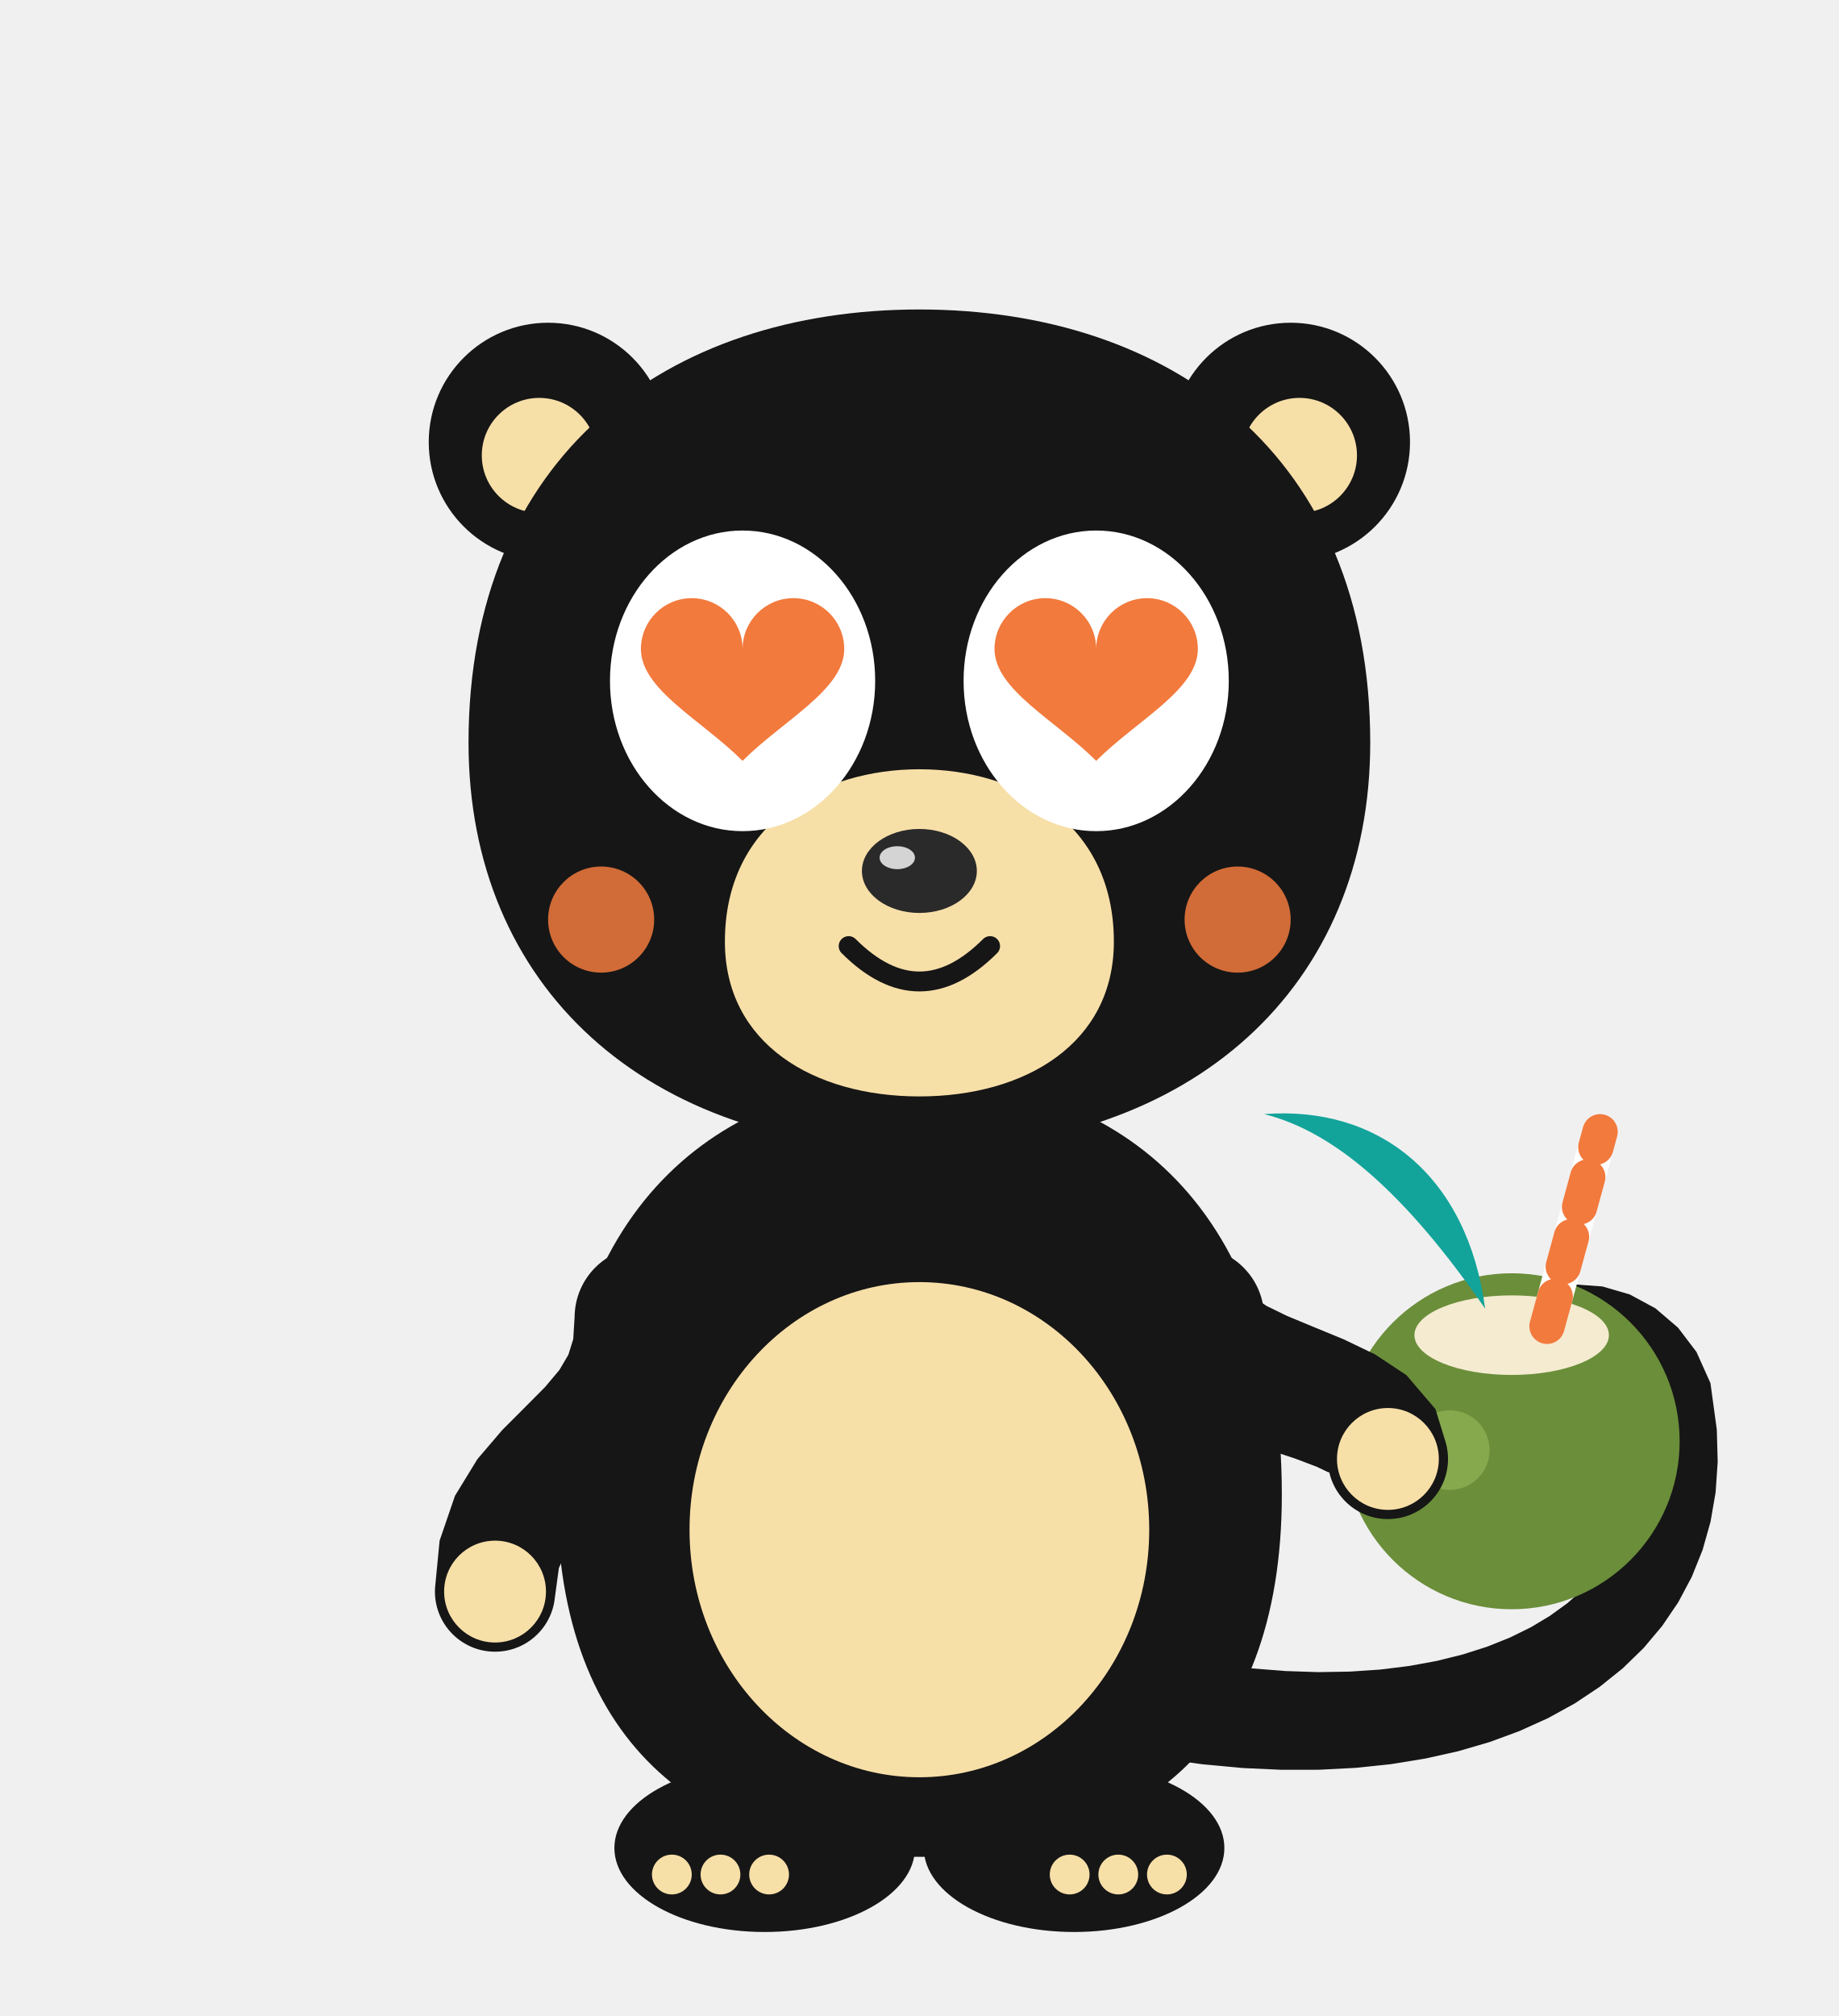
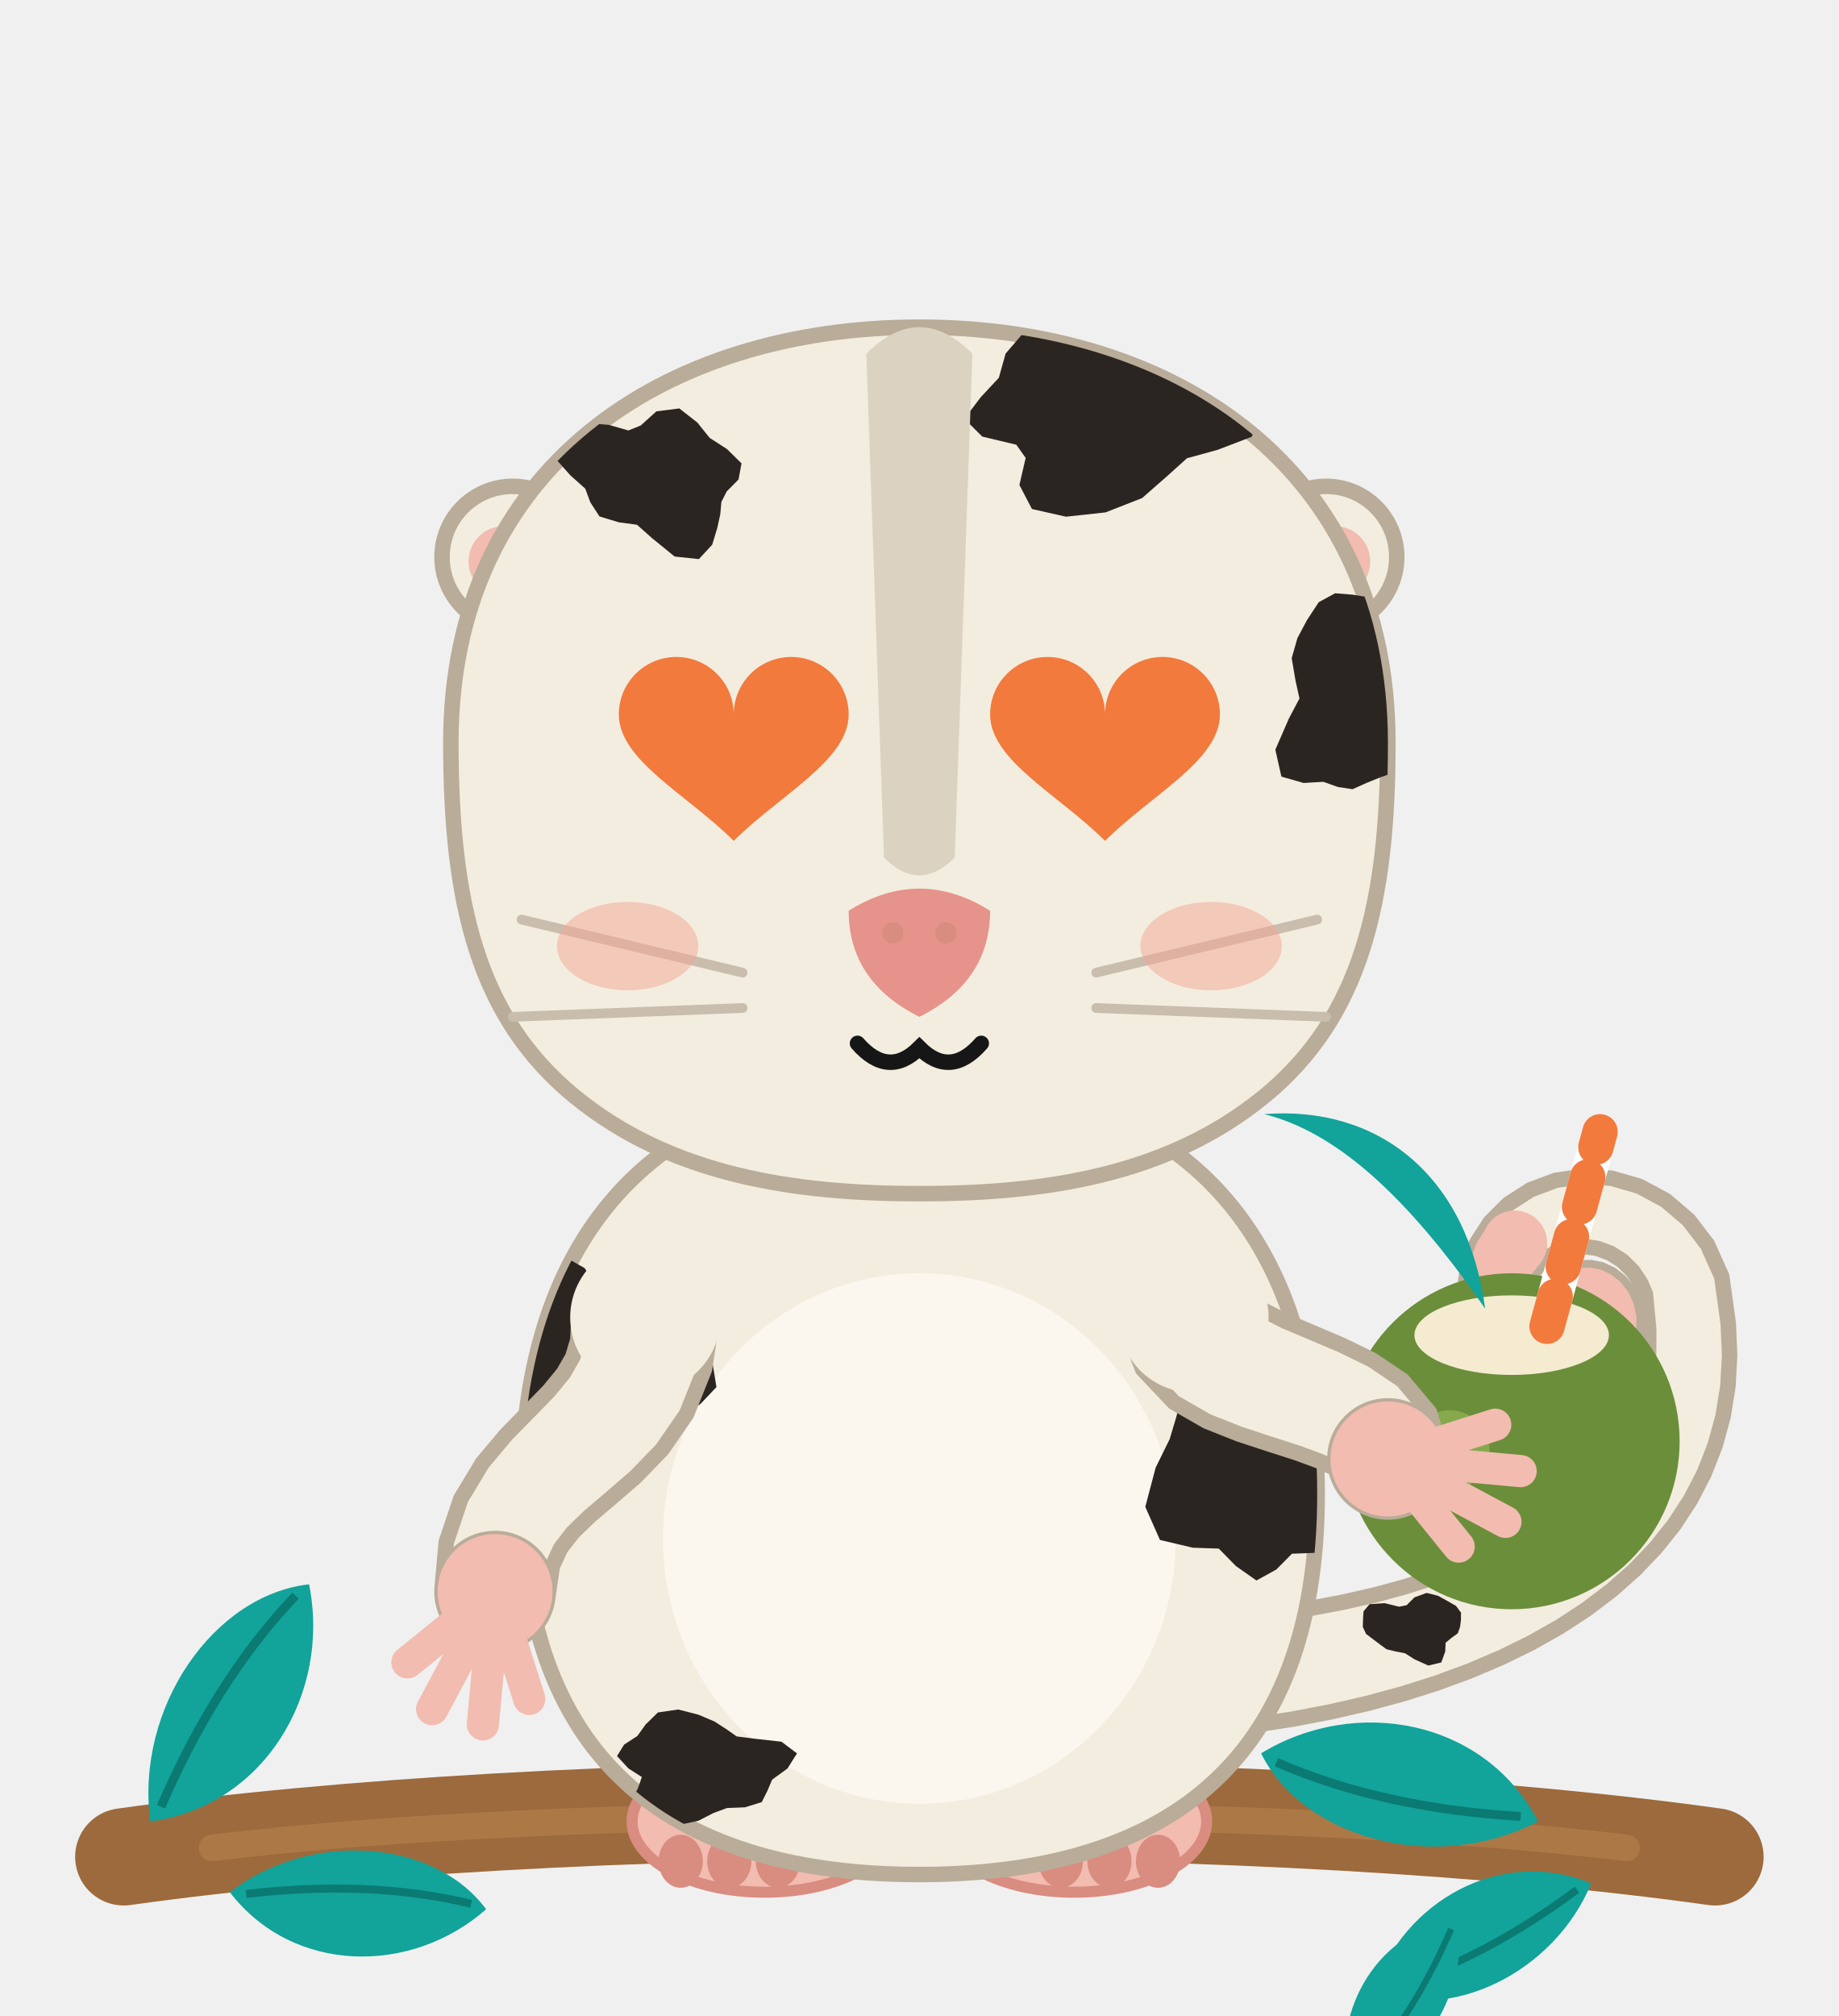
<svg xmlns="http://www.w3.org/2000/svg" viewBox="-8 -8 416 456" width="416" height="456">
-   <path d="M226.77 383.56L236.19 386.04L245.69 388.15L255.03 389.83L264.19 391.08L273.15 391.91L281.91 392.31L290.43 392.3L298.71 391.87L306.72 391.03L314.46 389.77L321.9 388.11L329.02 386.03L335.81 383.53L342.24 380.62L348.29 377.29L353.92 373.54L359.12 369.37L363.84 364.78L368.04 359.79L371.69 354.41L374.75 348.66L377.19 342.59L378.99 336.2L380.14 329.55L380.61 322.66L380.41 315.38L378.97 304.84L375.81 297.8L371.64 292.31L366.52 287.93L360.71 284.79L354.51 282.98L348.21 282.53L342.11 283.41L336.46 285.51L331.5 288.67L327.43 292.72L324.38 297.42L322.45 302.52L321.67 307.78L322.02 312.93L323.42 317.76L325.75 322.06L328.86 325.64L332.54 328.4L336.6 330.24L340.83 331.14L345.01 331.1L348.94 330.2L352.46 328.52L355.42 326.2L357.71 323.4L359.27 320.29L360.07 317.04L360.13 313.84L359.5 310.83L358.26 308.17L356.54 305.97L354.46 304.3L352.16 303.21L349.8 302.72L347.93 302.79L347.78 309.79L348.76 309.92L349.36 310.22L349.95 310.69L350.49 311.35L350.91 312.18L351.17 313.17L351.22 314.27L351.01 315.45L350.53 316.64L349.75 317.78L348.69 318.78L347.37 319.58L345.82 320.1L344.11 320.3L342.31 320.13L340.51 319.55L338.79 318.55L337.26 317.16L336 315.41L335.1 313.35L334.64 311.07L334.68 308.65L335.24 306.2L336.34 303.86L337.96 301.72L340.06 299.92L342.56 298.55L345.39 297.72L348.41 297.49L351.5 297.9L354.51 298.99L357.3 300.73L359.74 303.08L361.67 305.96L362.8 308.58L363.59 316.62L363.48 321.98L362.88 327.14L361.82 331.96L360.31 336.45L358.38 340.62L356.04 344.51L353.3 348.13L350.16 351.49L346.62 354.61L342.68 357.47L338.33 360.08L333.58 362.41L328.44 364.47L322.92 366.23L317.04 367.69L310.81 368.83L304.25 369.64L297.38 370.1L290.21 370.22L282.77 369.97L275.07 369.36L267.14 368.37L258.99 367L250.65 365.23L242.13 363.07L233.23 360.44ZM218 372a12 12 0 1 0 24 0a12 12 0 1 0 -24 0ZM344.35 306.29a3.5 3.5 0 1 0 7 0a3.5 3.5 0 1 0 -7 0Z" fill="#161616" fill-rule="nonzero" />
-   <ellipse cx="165" cy="410" rx="34" ry="19" fill="#161616" />
-   <circle cx="144" cy="416" r="4.5" fill="#F7DFA8" />
-   <circle cx="155" cy="416" r="4.5" fill="#F7DFA8" />
-   <circle cx="166" cy="416" r="4.5" fill="#F7DFA8" />
-   <ellipse cx="235" cy="410" rx="34" ry="19" fill="#161616" />
-   <circle cx="234" cy="416" r="4.5" fill="#F7DFA8" />
-   <circle cx="245" cy="416" r="4.5" fill="#F7DFA8" />
-   <circle cx="256" cy="416" r="4.5" fill="#F7DFA8" />
-   <path d="M118 330C118 262 158 236 200 236C242 236 282 262 282 330C282 388 248 412 200 412C152 412 118 388 118 330Z" fill="#161616" />
-   <ellipse cx="200" cy="338" rx="52" ry="56" fill="#F7DFA8" />
-   <path d="M122.1 288.2L121.69 294.9L120.59 298.43L118.57 301.86L115.32 305.73L110.88 310.2L105.6 315.49L100.01 322.04L94.94 330.32L91.46 340.47L90.49 350.47L117.51 353.53L118.44 346.67L120.13 342.93L122.68 339.55L126.34 335.93L131.12 331.8L136.74 326.85L142.75 320.55L148.34 312.32L152.41 301.96L153.9 291.8ZM122 290a16 16 0 1 0 32 0a16 16 0 1 0 -32 0ZM90.4 352a13.6 13.6 0 1 0 27.2 0a13.6 13.6 0 1 0 -27.2 0Z" fill="#161616" />
-   <circle cx="104" cy="352" r="11.52" fill="#F7DFA8" />
+   <path d="M229.85 385L239.2 384.95L248.6 384.65L257.86 384.09L266.95 383.27L275.86 382.18L284.58 380.83L293.07 379.2L301.33 377.31L309.34 375.14L317.07 372.69L324.51 369.95L331.63 366.92L338.43 363.59L344.86 359.96L350.92 356L356.57 351.72L361.79 347.11L366.54 342.15L370.78 336.85L374.47 331.21L377.56 325.24L380.02 318.96L381.82 312.4L382.92 305.6L383.31 298.57L382.99 291.28L381.52 280.71L378.28 273.52L374.03 267.96L368.82 263.51L362.91 260.33L356.61 258.51L350.21 258.07L344.01 258.97L338.27 261.11L333.24 264.34L329.12 268.46L326.04 273.23L324.1 278.42L323.32 283.75L323.69 288.98L325.12 293.88L327.5 298.22L330.65 301.85L334.39 304.63L338.52 306.49L342.8 307.38L347.03 307.33L351 306.4L354.56 304.69L357.54 302.33L359.84 299.49L361.4 296.34L362.2 293.06L362.24 289.83L361.59 286.81L360.33 284.13L358.59 281.92L356.48 280.26L354.17 279.18L351.8 278.71L349.93 278.79L349.78 285.79L350.75 285.94L351.34 286.25L351.92 286.73L352.44 287.39L352.84 288.22L353.08 289.19L353.11 290.28L352.89 291.43L352.4 292.59L351.62 293.68L350.57 294.65L349.27 295.41L347.76 295.9L346.09 296.08L344.34 295.89L342.6 295.3L340.94 294.32L339.46 292.96L338.25 291.24L337.4 289.24L336.98 287.02L337.03 284.67L337.6 282.31L338.68 280.04L340.26 277.98L342.31 276.25L344.75 274.94L347.49 274.16L350.41 273.95L353.4 274.38L356.31 275.45L359 277.15L361.34 279.44L363.19 282.23L364.25 284.7L365.01 292.72L364.98 298.09L364.43 303.19L363.39 307.98L361.88 312.49L359.93 316.75L357.54 320.79L354.71 324.64L351.44 328.31L347.73 331.8L343.58 335.11L338.99 338.23L333.99 341.17L328.57 343.91L322.77 346.44L316.59 348.75L310.07 350.85L303.21 352.72L296.05 354.36L288.6 355.77L280.88 356.95L272.93 357.89L264.75 358.59L256.39 359.05L247.84 359.28L239.15 359.26L230.15 359ZM217 372a13 13 0 1 0 26 0a13 13 0 1 0 -26 0ZM346.35 282.29a3.5 3.5 0 1 0 7 0a3.5 3.5 0 1 0 -7 0Z" fill="#F3EDDF" stroke="#B9AC98" stroke-width="3.5" stroke-linejoin="round" />
+   <path d="M328.64 269.09L326.04 273.23L324.1 278.42L323.32 283.75L323.69 288.98L325.12 293.88L327.5 298.22L330.65 301.85L334.39 304.63L338.52 306.49L342.8 307.38L347.03 307.33L351 306.4L354.56 304.69L357.54 302.33L359.84 299.49L361.4 296.34L362.2 293.06L362.24 289.83L361.59 286.81L360.33 284.13L358.59 281.92L356.48 280.26L354.17 279.18L351.8 278.71L349.93 278.79L349.78 285.79L350.75 285.94L351.34 286.25L351.92 286.73L352.44 287.39L352.84 288.22L353.08 289.19L353.11 290.28L352.89 291.43L352.4 292.59L351.62 293.68L350.57 294.65L349.27 295.41L347.76 295.9L346.09 296.08L344.34 295.89L342.6 295.3L340.94 294.32L339.46 292.96L338.25 291.24L337.4 289.24L336.98 287.02L337.03 284.67L337.6 282.31L338.68 280.04L340.75 277.35ZM327.36 273.22a7.331 7.331 0 1 0 14.661 0a7.331 7.331 0 1 0 -14.661 0ZM346.35 282.29a3.5 3.5 0 1 0 7 0a3.5 3.5 0 1 0 -7 0Z" fill="#F2BCB0" />
+   <path d="M322.32 360L321.82 361.43L320.3 362.54L319.05 363.58L318.97 365.56L318.08 368.03L315.13 368.73L312 367.31L309.87 365.95L307.79 365.56L305.68 365.04L304.2 363.96L302.72 362.84L301.07 361.59L300.32 360L300.37 358.31L300.48 356.47L301.85 354.85L305.26 354.62L308.53 355.42L310.24 355.08L312 353.31L314.76 352.3L317.33 352.95L319.4 354.09L321.4 355.23L322.54 356.77L322.52 358.47Z" fill="#2B2522" transform="rotate(0 312 360)" />
+   <path d="M20 412C120 398 280 398 380 412" fill="none" stroke="#9C6A3C" stroke-width="22" stroke-linecap="round" />
+   <path d="M40 410C120 400 280 400 360 410" fill="none" stroke="#B8824C" stroke-width="6" stroke-linecap="round" opacity="0.6" />
+   <path transform="translate(26 404) rotate(-40) scale(1)" d="M0 0C14 -22 44 -30 62 -18C50 4 22 14 0 0Z" fill="#12A39A" />
+   <path transform="translate(26 404) rotate(-40) scale(1)" d="M4 -1C22 -10 40 -16 58 -18" fill="none" stroke="#0A7A73" stroke-width="2" />
+   <path transform="translate(44 420) rotate(20) scale(0.9)" d="M0 0C14 -22 44 -30 62 -18C50 4 22 14 0 0Z" fill="#12A39A" />
+   <path transform="translate(44 420) rotate(20) scale(0.9)" d="M4 -1C22 -10 40 -16 58 -18" fill="none" stroke="#0A7A73" stroke-width="2" />
+   <path transform="translate(340 404) rotate(-150) scale(1)" d="M0 0C14 -22 44 -30 62 -18C50 4 22 14 0 0Z" fill="#12A39A" />
+   <path transform="translate(340 404) rotate(-150) scale(1)" d="M4 -1C22 -10 40 -16 58 -18" fill="none" stroke="#0A7A73" stroke-width="2" />
+   <path transform="translate(352 418) rotate(170) scale(0.85)" d="M0 0C14 -22 44 -30 62 -18C50 4 22 14 0 0Z" fill="#12A39A" />
+   <path transform="translate(352 418) rotate(170) scale(0.85)" d="M4 -1C22 -10 40 -16 58 -18" fill="none" stroke="#0A7A73" stroke-width="2" />
+   <path transform="translate(322 426) rotate(140) scale(0.7)" d="M0 0C14 -22 44 -30 62 -18C50 4 22 14 0 0Z" fill="#12A39A" />
+   <path transform="translate(322 426) rotate(140) scale(0.7)" d="M4 -1C22 -10 40 -16 58 -18" fill="none" stroke="#0A7A73" stroke-width="2" />
+   <ellipse cx="165" cy="404" rx="30" ry="16" fill="#F2BCB0" stroke="#D98C80" stroke-width="2.5" />
+   <ellipse cx="146" cy="413" rx="5" ry="6" fill="#D98C80" />
+   <ellipse cx="157" cy="413" rx="5" ry="6" fill="#D98C80" />
+   <ellipse cx="168" cy="413" rx="5" ry="6" fill="#D98C80" />
+   <ellipse cx="235" cy="404" rx="30" ry="16" fill="#F2BCB0" stroke="#D98C80" stroke-width="2.5" />
+   <ellipse cx="232" cy="413" rx="5" ry="6" fill="#D98C80" />
+   <ellipse cx="243" cy="413" rx="5" ry="6" fill="#D98C80" />
+   <ellipse cx="254" cy="413" rx="5" ry="6" fill="#D98C80" />
+   <defs>
+     <clipPath id="b17">
+       <path d="M110 330C110 262 150 236 200 236C250 236 290 262 290 330C290 392 254 416 200 416C146 416 110 392 110 330Z" />
+     </clipPath>
+   </defs>
+   <path d="M110 330C110 262 150 236 200 236C250 236 290 262 290 330C290 392 254 416 200 416C146 416 110 392 110 330Z" fill="#F3EDDF" stroke="#B9AC98" stroke-width="3.5" stroke-linejoin="round" />
+   <ellipse cx="200" cy="340" rx="58" ry="60" fill="#FBF7EE" />
+   <g clip-path="url(#b17)">
+     <path d="M150.32 300L150.96 303.94L149.48 307.83L143.52 309.67L138.39 310.75L136.41 314.97L132.86 320.81L126 322.73L119.37 320.1L114.6 316.39L111.23 312.82L109.19 309.28L106.35 306.55L101.32 303.9L98.32 300L100.27 295.93L102.63 292.21L102.86 287.23L105.97 282.61L113.85 282.53L121.29 285.71L126 286.73L130.94 285L137.16 283.96L143.65 284.68L149.85 286.84L153.2 290.93L152.01 295.89Z" fill="#2B2522" transform="rotate(30 126 300)" />
+     <path d="M297.1 320L300.24 327.55L299.42 335.38L296.2 341.97L291.01 345.66L284.89 345.18L280.1 344.52L276 347.42L271.13 349.09L267.14 345.09L264 340.51L258.26 339.29L251.23 336.27L249.26 328.32L253.1 320L257.35 314.19L259.78 309.35L261.8 304.56L263.58 298.75L265.8 291.12L270.31 286.03L276 287.42L280.92 290.59L286.23 291.03L291.44 293.6L292.66 301.88L290.87 310.24L292.15 314.97Z" fill="#2B2522" transform="rotate(-10 276 320)" />
+     <path d="M170.17 392L166.69 394.54L165.64 397.02L164.34 399.62L160.53 400.8L156.47 400.96L153.45 402.07L150 403.84L145.62 404.78L140.77 404.78L136.22 403.52L134.52 400.23L136.37 396.38L137.21 393.95L134.17 392L131.59 389.2L133.2 386.61L136.2 384.66L138.08 382.04L140.85 379.34L145.44 378.67L150 379.84L153.63 381.38L156.39 383.16L158.66 384.76L162.66 385.27L168.8 385.96L172.31 388.6Z" fill="#2B2522" transform="rotate(0 150 392)" />
+   </g>
+   <path d="M123.09 288.32L122.72 295.14L121.59 298.93L119.5 302.58L116.2 306.6L111.77 311.15L106.57 316.45L101.14 322.91L96.27 330.98L92.96 340.81L92.08 350.65L115.92 353.35L116.94 346.32L118.8 342.26L121.55 338.68L125.37 334.98L130.23 330.85L135.86 325.98L141.81 319.83L147.34 311.82L151.37 301.73L152.91 291.68ZM123 290a15 15 0 1 0 30 0a15 15 0 1 0 -30 0ZM92 352a12 12 0 1 0 24 0a12 12 0 1 0 -24 0Z" fill="#F3EDDF" stroke="#B9AC98" stroke-width="3.5" stroke-linejoin="round" />
+   <circle cx="138" cy="290" r="17" fill="#F3EDDF" />
+   <circle cx="104" cy="352" r="13" fill="#F2BCB0" />
+   <path d="M105.58 356.95L111.74 376.28" stroke="#F2BCB0" stroke-width="7.28" stroke-linecap="round" />
+   <path d="M103.53 357.18L101.25 382.03" stroke="#F2BCB0" stroke-width="7.28" stroke-linecap="round" />
+   <path d="M101.55 356.58L89.77 378.59" stroke="#F2BCB0" stroke-width="7.28" stroke-linecap="round" />
+   <path d="M99.95 355.27L84.18 368.01" stroke="#F2BCB0" stroke-width="7.28" stroke-linecap="round" />
  <g transform="rotate(0 200 165)">
-     <circle cx="116" cy="92" r="27" fill="#161616" />
-     <circle cx="114" cy="95" r="13" fill="#F7DFA8" />
-     <circle cx="284" cy="92" r="27" fill="#161616" />
-     <circle cx="286" cy="95" r="13" fill="#F7DFA8" />
-     <path d="M98 160C98 95 143 62 200 62C257 62 302 95 302 160C302 215 262 252 200 252C138 252 98 215 98 160Z" fill="#161616" />
-     <path d="M156 205C156 178 178 166 200 166C222 166 244 178 244 205C244 228 224 240 200 240C176 240 156 228 156 205Z" fill="#F7DFA8" />
-     <ellipse cx="200" cy="189" rx="13" ry="9.5" fill="#2A2A2A" />
-     <ellipse cx="195" cy="186" rx="4" ry="2.6" fill="#FFFFFF" opacity="0.8" />
-     <path d="M184 206Q200 222 216 206" fill="none" stroke="#161616" stroke-width="4.5" stroke-linecap="round" />
-     <circle cx="128" cy="200" r="12" fill="#F27A3D" opacity="0.85" />
-     <circle cx="272" cy="200" r="12" fill="#F27A3D" opacity="0.85" />
-     <ellipse cx="160" cy="146" rx="30" ry="34" fill="#FFFFFF" />
-     <path transform="translate(160 148) scale(1.15)" d="M0 14C-8 6 -20 0 -20 -8A9 9 0 0 1 0 -8A9 9 0 0 1 20 -8C20 0 8 6 0 14Z" fill="#F27A3D" />
-     <ellipse cx="240" cy="146" rx="30" ry="34" fill="#FFFFFF" />
-     <path transform="translate(240 148) scale(1.15)" d="M0 14C-8 6 -20 0 -20 -8A9 9 0 0 1 0 -8A9 9 0 0 1 20 -8C20 0 8 6 0 14Z" fill="#F27A3D" />
+     <defs>
+       <clipPath id="h18">
+         <path d="M94 160C94 98 142 66 200 66C258 66 306 98 306 160C306 196 300 222 278 240C256 258 228 262 200 262C172 262 144 258 122 240C100 222 94 196 94 160Z" />
+       </clipPath>
+     </defs>
+     <circle cx="108" cy="118" r="16" fill="#F3EDDF" stroke="#B9AC98" stroke-width="3.5" stroke-linejoin="round" />
+     <circle cx="106" cy="119" r="8" fill="#F2BCB0" />
+     <circle cx="292" cy="118" r="16" fill="#F3EDDF" stroke="#B9AC98" stroke-width="3.5" stroke-linejoin="round" />
+     <circle cx="294" cy="119" r="8" fill="#F2BCB0" />
+     <path d="M94 160C94 98 142 66 200 66C258 66 306 98 306 160C306 196 300 222 278 240C256 258 228 262 200 262C172 262 144 258 122 240C100 222 94 196 94 160Z" fill="#F3EDDF" stroke="#B9AC98" stroke-width="3.5" stroke-linejoin="round" />
+     <g clip-path="url(#h18)">
+       <path d="M281.52 84L276.69 88.12L276.28 92.58L273.11 96.72L264.99 98L257.8 98.42L252.73 101.35L246 105.12L237.24 106.57L228.27 105.66L221.11 102.36L219.46 96.45L222.12 90.76L220.67 87.4L213.52 84L210.4 79.22L215.02 75.22L219.94 71.78L222.59 66.73L228.3 62.38L237.6 62.35L246 65.12L252.37 67.57L257.77 69.62L263.51 71.08L272.62 71.51L283.39 73.41L286.97 78.5Z" fill="#2B2522" transform="rotate(-12 246 84)" />
+       <path d="M156.18 100L156.9 102.7L157.32 105.84L157.54 109.79L155.82 113.89L150.47 115.22L144.26 113.07L140 111.38L136 112.26L131.39 112.52L128.35 110.22L126.2 107.7L122.05 106.05L117.5 103.59L116.18 100L117.9 96.47L121.29 93.69L126.27 92.33L130.88 92L133.12 89.99L135.36 85.77L140 83.38L144.9 84.97L148.74 87.29L153.29 88.33L157.48 90.24L158.09 93.9L156.5 97.36Z" fill="#2B2522" transform="rotate(20 140 100)" />
+       <path d="M317.99 150L316.3 155.74L313.06 159.97L310.55 163.76L307.65 166.64L304.25 167.84L301.17 169.09L298 170.51L294.68 170.01L291.4 168.84L286.92 169.1L281.9 167.66L280.53 161.57L283.6 154.52L285.99 150L285.1 145.95L284.23 140.88L285.53 136.32L287.7 132.24L290.36 128.2L294.05 126.19L298 126.51L301.8 127.12L305.29 129.19L306.87 134.7L306.92 140.22L309.36 142.48L314.8 144.73Z" fill="#2B2522" transform="rotate(0 298 150)" />
+     </g>
+     <path d="M188 72Q200 60 212 72L208 186Q200 194 192 186Z" fill="#DCD2C2" />
+     <path d="M184 198Q200 188 216 198Q216 214 200 222Q184 214 184 198Z" fill="#E6938B" />
+     <circle cx="194" cy="203" r="2.4" fill="#D98C80" />
+     <circle cx="206" cy="203" r="2.4" fill="#D98C80" />
+     <path d="M186 228Q193 236 200 229Q207 236 214 228" fill="none" stroke="#161616" stroke-width="3.5" stroke-linecap="round" />
+     <path d="M160 212L110 200M160 220L108 222" fill="none" stroke="#C9BDAD" stroke-width="2.2" stroke-linecap="round" />
+     <path d="M240 212L290 200M240 220L292 222" fill="none" stroke="#C9BDAD" stroke-width="2.2" stroke-linecap="round" />
+     <ellipse cx="134" cy="206" rx="16" ry="10" fill="#F3A694" opacity="0.5" />
+     <ellipse cx="266" cy="206" rx="16" ry="10" fill="#F3A694" opacity="0.5" />
+     <path transform="translate(158 164) scale(1.3)" d="M0 14C-8 6 -20 0 -20 -8A9 9 0 0 1 0 -8A9 9 0 0 1 20 -8C20 0 8 6 0 14Z" fill="#F27A3D" />
+     <path transform="translate(242 164) scale(1.3)" d="M0 14C-8 6 -20 0 -20 -8A9 9 0 0 1 0 -8A9 9 0 0 1 20 -8C20 0 8 6 0 14Z" fill="#F27A3D" />
  </g>
  <circle cx="334" cy="318" r="38" fill="#6B8E3A" />
  <ellipse cx="334" cy="294" rx="22" ry="9" fill="#F4EBD0" />
  <circle cx="320" cy="320" r="9" fill="#86A94E" />
  <path d="M342 292L354 248" stroke="#FFFFFF" stroke-width="8" stroke-linecap="round" />
  <path d="M342 292L354 248" stroke="#F27A3D" stroke-width="8" stroke-linecap="round" stroke-dasharray="7 7" />
  <path d="M328 288C310 262 294 248 278 244C304 242 324 258 328 288Z" fill="#12A39A" />
-   <path d="M246.6 294.36L249.58 302.22L256.9 310.07L264.5 314.52L271.85 317.51L278.82 319.86L285.05 321.93L289.93 323.78L292.65 325.08L292.78 324.56L292.91 325.7L319.09 318.3L316.76 310.73L310.2 303.05L303.06 298.33L295.97 294.93L289.18 292.14L283.13 289.63L278.51 287.37L276.25 285.8L276.88 286.48L277.4 285.64ZM246 290a16 16 0 1 0 32 0a16 16 0 1 0 -32 0ZM292.4 322a13.6 13.6 0 1 0 27.2 0a13.6 13.6 0 1 0 -27.2 0Z" fill="#161616" />
-   <circle cx="306" cy="322" r="11.52" fill="#F7DFA8" />
+   <path d="M247.57 294.09L250.5 301.69L257.6 309.2L265.04 313.47L272.31 316.36L279.28 318.65L285.56 320.67L290.58 322.52L293.57 323.92L294.11 323.79L294.45 325.27L317.55 318.73L315.42 311.5L309.28 304.21L302.41 299.59L295.46 296.2L288.72 293.35L282.66 290.78L277.97 288.41L275.55 286.67L275.97 287.01L276.43 285.91ZM247 290a15 15 0 1 0 30 0a15 15 0 1 0 -30 0ZM294 322a12 12 0 1 0 24 0a12 12 0 1 0 -24 0Z" fill="#F3EDDF" stroke="#B9AC98" stroke-width="3.5" stroke-linejoin="round" />
+   <circle cx="262" cy="290" r="17" fill="#F3EDDF" />
+   <circle cx="306" cy="322" r="13" fill="#F2BCB0" />
+   <path d="M310.95 320.42L330.28 314.26" stroke="#F2BCB0" stroke-width="7.28" stroke-linecap="round" />
+   <path d="M311.18 322.47L336.03 324.75" stroke="#F2BCB0" stroke-width="7.28" stroke-linecap="round" />
+   <path d="M310.58 324.45L332.59 336.23" stroke="#F2BCB0" stroke-width="7.28" stroke-linecap="round" />
+   <path d="M309.27 326.05L322.01 341.82" stroke="#F2BCB0" stroke-width="7.28" stroke-linecap="round" />
</svg>
